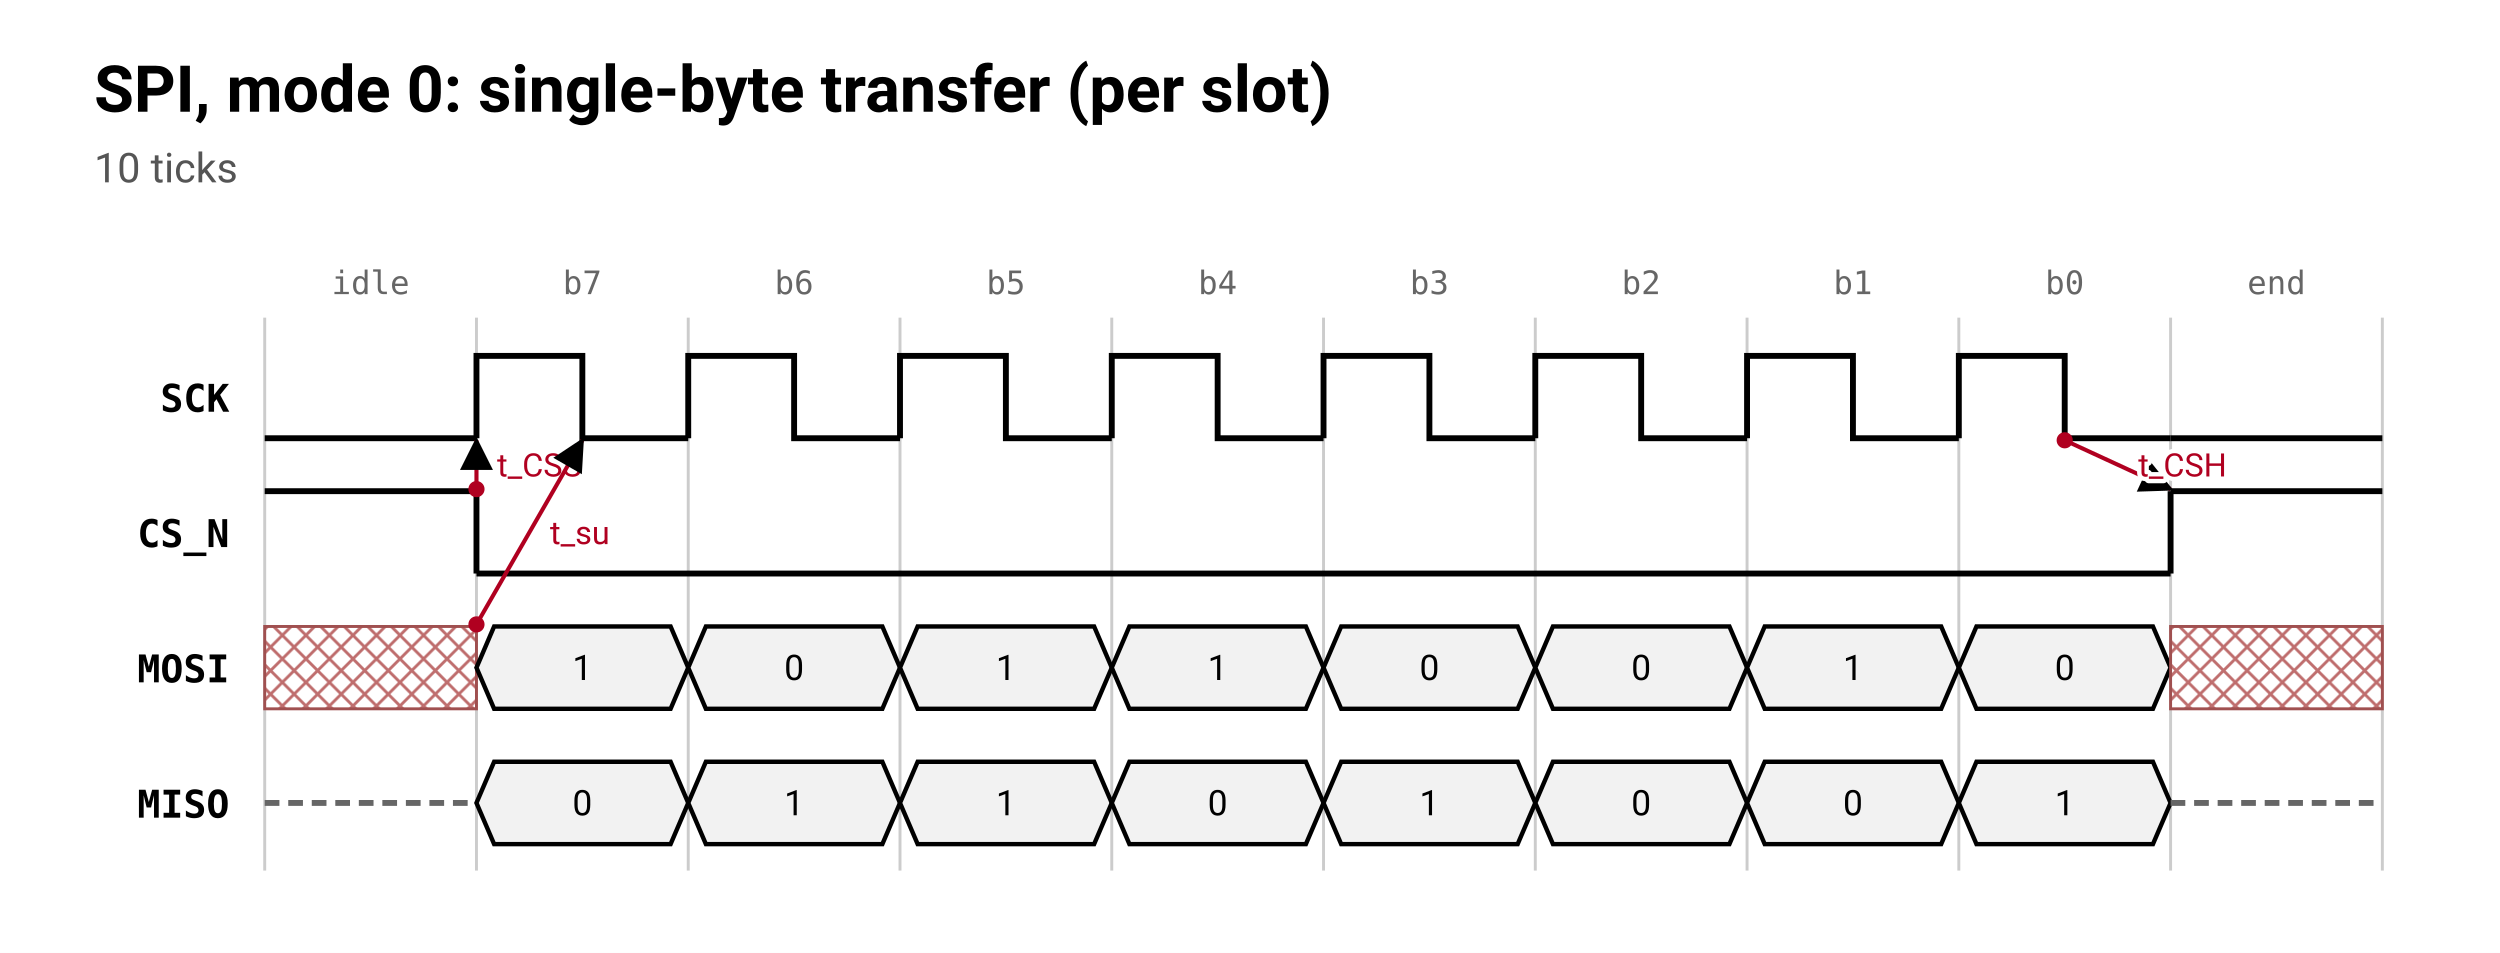
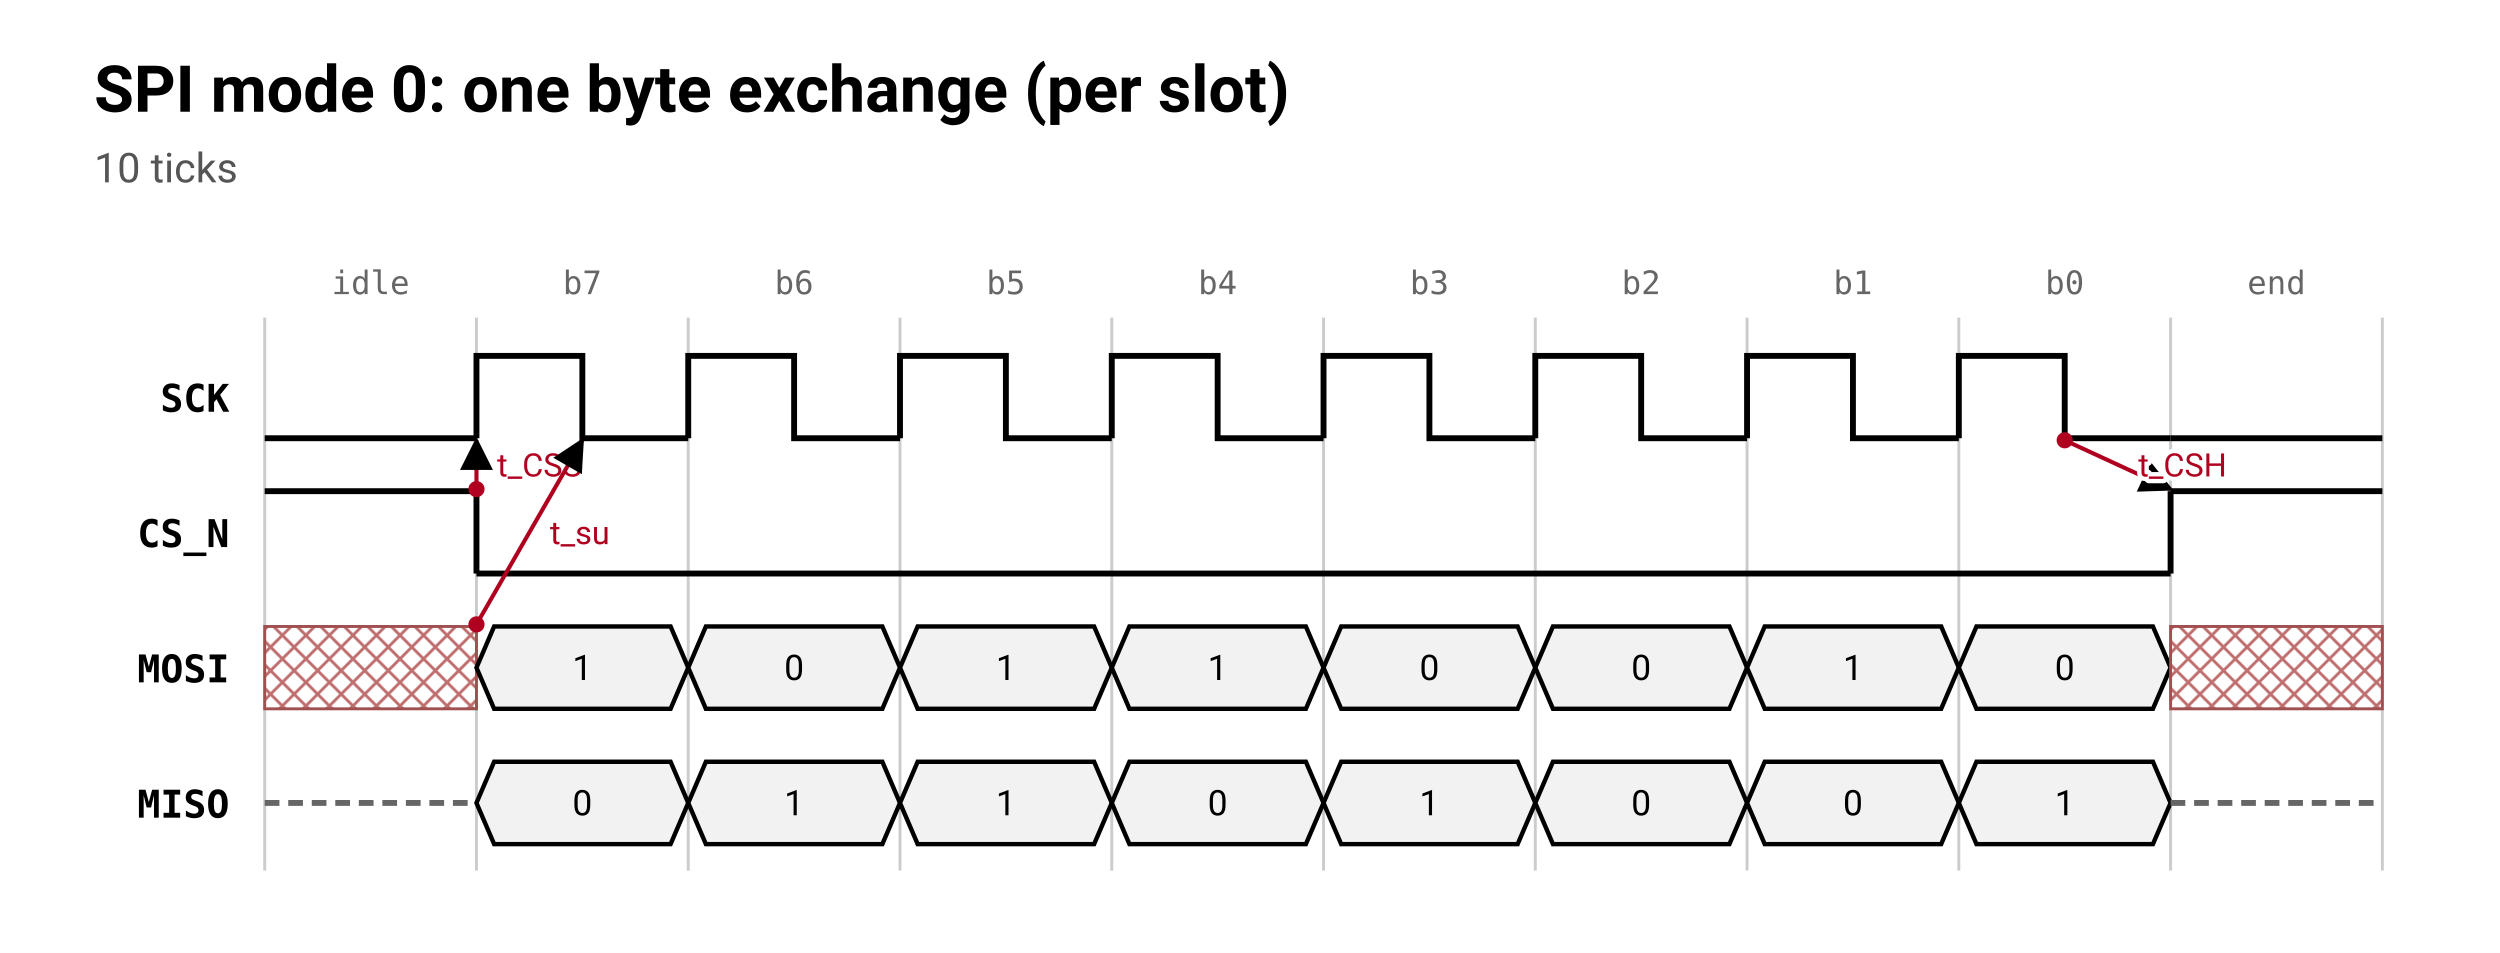
<svg xmlns="http://www.w3.org/2000/svg" width="850" height="324" viewBox="0 0 850 324">
  <defs>
    <pattern id="hatch" width="6" height="6" patternUnits="userSpaceOnUse" patternTransform="rotate(45)">
      <rect width="6" height="6" fill="#FFFFFF" />
      <line x1="0" y1="0" x2="0" y2="6" stroke="#B0B0B0" stroke-width="2" />
    </pattern>
    <pattern id="xpat" width="8" height="8" patternUnits="userSpaceOnUse">
      <rect width="8" height="8" fill="#FFFFFF" />
      <path d="M0 0L8 8M8 0L0 8" stroke="#C07070" stroke-width="1" />
    </pattern>
    <marker id="arr" viewBox="0 0 10 10" refX="9" refY="5" markerWidth="8" markerHeight="8" orient="auto">
      <path d="M0 0L10 5L0 10z" fill="#000000" />
    </marker>
  </defs>
  <style>text{font-family:-apple-system,BlinkMacSystemFont,"Segoe UI",Roboto,Helvetica,Arial,sans-serif}.m{font-family:ui-monospace,Menlo,Consolas,"DejaVu Sans Mono",monospace}</style>
  <rect width="850" height="324" fill="#FFFFFF" />
-   <text x="32" y="38" font-size="22" font-weight="700" fill="#000000">SPI, mode 0: single-byte transfer (per slot)</text>
+   <text x="32" y="38" font-size="22" font-weight="700" fill="#000000">SPI mode 0: one byte exchange (per slot)</text>
  <text x="32" y="62" font-size="14" fill="#555555">10 ticks</text>
  <line x1="90" y1="108" x2="90" y2="296" stroke="#CCCCCC" stroke-width="1" />
  <text x="126" y="100" font-size="11" text-anchor="middle" fill="#666666" class="m">idle</text>
  <line x1="162" y1="108" x2="162" y2="296" stroke="#CCCCCC" stroke-width="1" />
  <text x="198" y="100" font-size="11" text-anchor="middle" fill="#666666" class="m">b7</text>
  <line x1="234" y1="108" x2="234" y2="296" stroke="#CCCCCC" stroke-width="1" />
  <text x="270" y="100" font-size="11" text-anchor="middle" fill="#666666" class="m">b6</text>
  <line x1="306" y1="108" x2="306" y2="296" stroke="#CCCCCC" stroke-width="1" />
  <text x="342" y="100" font-size="11" text-anchor="middle" fill="#666666" class="m">b5</text>
  <line x1="378" y1="108" x2="378" y2="296" stroke="#CCCCCC" stroke-width="1" />
  <text x="414" y="100" font-size="11" text-anchor="middle" fill="#666666" class="m">b4</text>
  <line x1="450" y1="108" x2="450" y2="296" stroke="#CCCCCC" stroke-width="1" />
  <text x="486" y="100" font-size="11" text-anchor="middle" fill="#666666" class="m">b3</text>
  <line x1="522" y1="108" x2="522" y2="296" stroke="#CCCCCC" stroke-width="1" />
  <text x="558" y="100" font-size="11" text-anchor="middle" fill="#666666" class="m">b2</text>
  <line x1="594" y1="108" x2="594" y2="296" stroke="#CCCCCC" stroke-width="1" />
  <text x="630" y="100" font-size="11" text-anchor="middle" fill="#666666" class="m">b1</text>
  <line x1="666" y1="108" x2="666" y2="296" stroke="#CCCCCC" stroke-width="1" />
  <text x="702" y="100" font-size="11" text-anchor="middle" fill="#666666" class="m">b0</text>
  <line x1="738" y1="108" x2="738" y2="296" stroke="#CCCCCC" stroke-width="1" />
  <text x="774" y="100" font-size="11" text-anchor="middle" fill="#666666" class="m">end</text>
  <line x1="810" y1="108" x2="810" y2="296" stroke="#CCCCCC" stroke-width="1" />
  <text x="78" y="140" font-size="13" text-anchor="end" fill="#000000" font-weight="700" class="m">SCK</text>
  <line x1="90" y1="149" x2="162" y2="149" stroke="#000000" stroke-width="2" />
  <path d="M162 149 L162 121 L198 121 L198 149 L234 149 M234 149 L234 121 L270 121 L270 149 L306 149 M306 149 L306 121 L342 121 L342 149 L378 149 M378 149 L378 121 L414 121 L414 149 L450 149 M450 149 L450 121 L486 121 L486 149 L522 149 M522 149 L522 121 L558 121 L558 149 L594 149 M594 149 L594 121 L630 121 L630 149 L666 149 M666 149 L666 121 L702 121 L702 149 L738 149" fill="none" stroke="#000000" stroke-width="2" />
  <line x1="738" y1="149" x2="810" y2="149" stroke="#000000" stroke-width="2" />
  <text x="78" y="186" font-size="13" text-anchor="end" fill="#000000" font-weight="700" class="m">CS_N</text>
  <line x1="90" y1="167" x2="162" y2="167" stroke="#000000" stroke-width="2" />
  <line x1="162" y1="195" x2="738" y2="195" stroke="#000000" stroke-width="2" />
  <line x1="162" y1="167" x2="162" y2="195" stroke="#000000" stroke-width="2" />
  <line x1="738" y1="167" x2="810" y2="167" stroke="#000000" stroke-width="2" />
  <line x1="738" y1="167" x2="738" y2="195" stroke="#000000" stroke-width="2" />
  <text x="78" y="232" font-size="13" text-anchor="end" fill="#000000" font-weight="700" class="m">MOSI</text>
  <rect x="90" y="213" width="72" height="28" fill="url(#xpat)" stroke="#A05050" stroke-width="1" />
  <polygon points="168,213 228,213 234,227 228,241 168,241 162,227" fill="#F2F2F2" stroke="#000000" stroke-width="1.5" />
  <text x="198" y="231.2" font-size="12" text-anchor="middle" fill="#000000">1</text>
  <polygon points="240,213 300,213 306,227 300,241 240,241 234,227" fill="#F2F2F2" stroke="#000000" stroke-width="1.5" />
  <text x="270" y="231.2" font-size="12" text-anchor="middle" fill="#000000">0</text>
  <polygon points="312,213 372,213 378,227 372,241 312,241 306,227" fill="#F2F2F2" stroke="#000000" stroke-width="1.5" />
  <text x="342" y="231.2" font-size="12" text-anchor="middle" fill="#000000">1</text>
  <polygon points="384,213 444,213 450,227 444,241 384,241 378,227" fill="#F2F2F2" stroke="#000000" stroke-width="1.5" />
  <text x="414" y="231.2" font-size="12" text-anchor="middle" fill="#000000">1</text>
  <polygon points="456,213 516,213 522,227 516,241 456,241 450,227" fill="#F2F2F2" stroke="#000000" stroke-width="1.5" />
  <text x="486" y="231.2" font-size="12" text-anchor="middle" fill="#000000">0</text>
  <polygon points="528,213 588,213 594,227 588,241 528,241 522,227" fill="#F2F2F2" stroke="#000000" stroke-width="1.5" />
  <text x="558" y="231.2" font-size="12" text-anchor="middle" fill="#000000">0</text>
  <polygon points="600,213 660,213 666,227 660,241 600,241 594,227" fill="#F2F2F2" stroke="#000000" stroke-width="1.5" />
  <text x="630" y="231.2" font-size="12" text-anchor="middle" fill="#000000">1</text>
  <polygon points="672,213 732,213 738,227 732,241 672,241 666,227" fill="#F2F2F2" stroke="#000000" stroke-width="1.5" />
  <text x="702" y="231.2" font-size="12" text-anchor="middle" fill="#000000">0</text>
  <rect x="738" y="213" width="72" height="28" fill="url(#xpat)" stroke="#A05050" stroke-width="1" />
  <text x="78" y="278" font-size="13" text-anchor="end" fill="#000000" font-weight="700" class="m">MISO</text>
  <line x1="90" y1="273" x2="162" y2="273" stroke="#666666" stroke-width="2" stroke-dasharray="5,3" />
  <polygon points="168,259 228,259 234,273 228,287 168,287 162,273" fill="#F2F2F2" stroke="#000000" stroke-width="1.5" />
  <text x="198" y="277.2" font-size="12" text-anchor="middle" fill="#000000">0</text>
  <polygon points="240,259 300,259 306,273 300,287 240,287 234,273" fill="#F2F2F2" stroke="#000000" stroke-width="1.5" />
  <text x="270" y="277.2" font-size="12" text-anchor="middle" fill="#000000">1</text>
  <polygon points="312,259 372,259 378,273 372,287 312,287 306,273" fill="#F2F2F2" stroke="#000000" stroke-width="1.5" />
  <text x="342" y="277.2" font-size="12" text-anchor="middle" fill="#000000">1</text>
  <polygon points="384,259 444,259 450,273 444,287 384,287 378,273" fill="#F2F2F2" stroke="#000000" stroke-width="1.5" />
  <text x="414" y="277.2" font-size="12" text-anchor="middle" fill="#000000">0</text>
  <polygon points="456,259 516,259 522,273 516,287 456,287 450,273" fill="#F2F2F2" stroke="#000000" stroke-width="1.5" />
  <text x="486" y="277.2" font-size="12" text-anchor="middle" fill="#000000">1</text>
  <polygon points="528,259 588,259 594,273 588,287 528,287 522,273" fill="#F2F2F2" stroke="#000000" stroke-width="1.5" />
  <text x="558" y="277.2" font-size="12" text-anchor="middle" fill="#000000">0</text>
  <polygon points="600,259 660,259 666,273 660,287 600,287 594,273" fill="#F2F2F2" stroke="#000000" stroke-width="1.5" />
  <text x="630" y="277.2" font-size="12" text-anchor="middle" fill="#000000">0</text>
  <polygon points="672,259 732,259 738,273 732,287 672,287 666,273" fill="#F2F2F2" stroke="#000000" stroke-width="1.5" />
  <text x="702" y="277.2" font-size="12" text-anchor="middle" fill="#000000">1</text>
  <line x1="738" y1="273" x2="810" y2="273" stroke="#666666" stroke-width="2" stroke-dasharray="5,3" />
  <path d="M162 166.3 L162 149.7" fill="none" stroke="#B00020" stroke-width="1.4" marker-end="url(#arr)" />
  <circle cx="162" cy="166.3" r="2.5" fill="#B00020" stroke="#B00020" stroke-width="0.5" />
  <text x="169" y="162" font-size="11" text-anchor="start" fill="#B00020" style="paint-order:stroke;stroke:#fff;stroke-width:3px;stroke-linejoin:round">t_CSS</text>
  <path d="M162 212.3 L198 149.7" fill="none" stroke="#B00020" stroke-width="1.4" marker-end="url(#arr)" />
  <circle cx="162" cy="212.3" r="2.5" fill="#B00020" stroke="#B00020" stroke-width="0.5" />
  <text x="187" y="185" font-size="11" text-anchor="start" fill="#B00020" style="paint-order:stroke;stroke:#fff;stroke-width:3px;stroke-linejoin:round">t_su</text>
  <path d="M702 149.7 L738 166.3" fill="none" stroke="#B00020" stroke-width="1.4" marker-end="url(#arr)" />
  <circle cx="702" cy="149.7" r="2.5" fill="#B00020" stroke="#B00020" stroke-width="0.5" />
  <text x="727" y="162" font-size="11" text-anchor="start" fill="#B00020" style="paint-order:stroke;stroke:#fff;stroke-width:3px;stroke-linejoin:round">t_CSH</text>
</svg>
